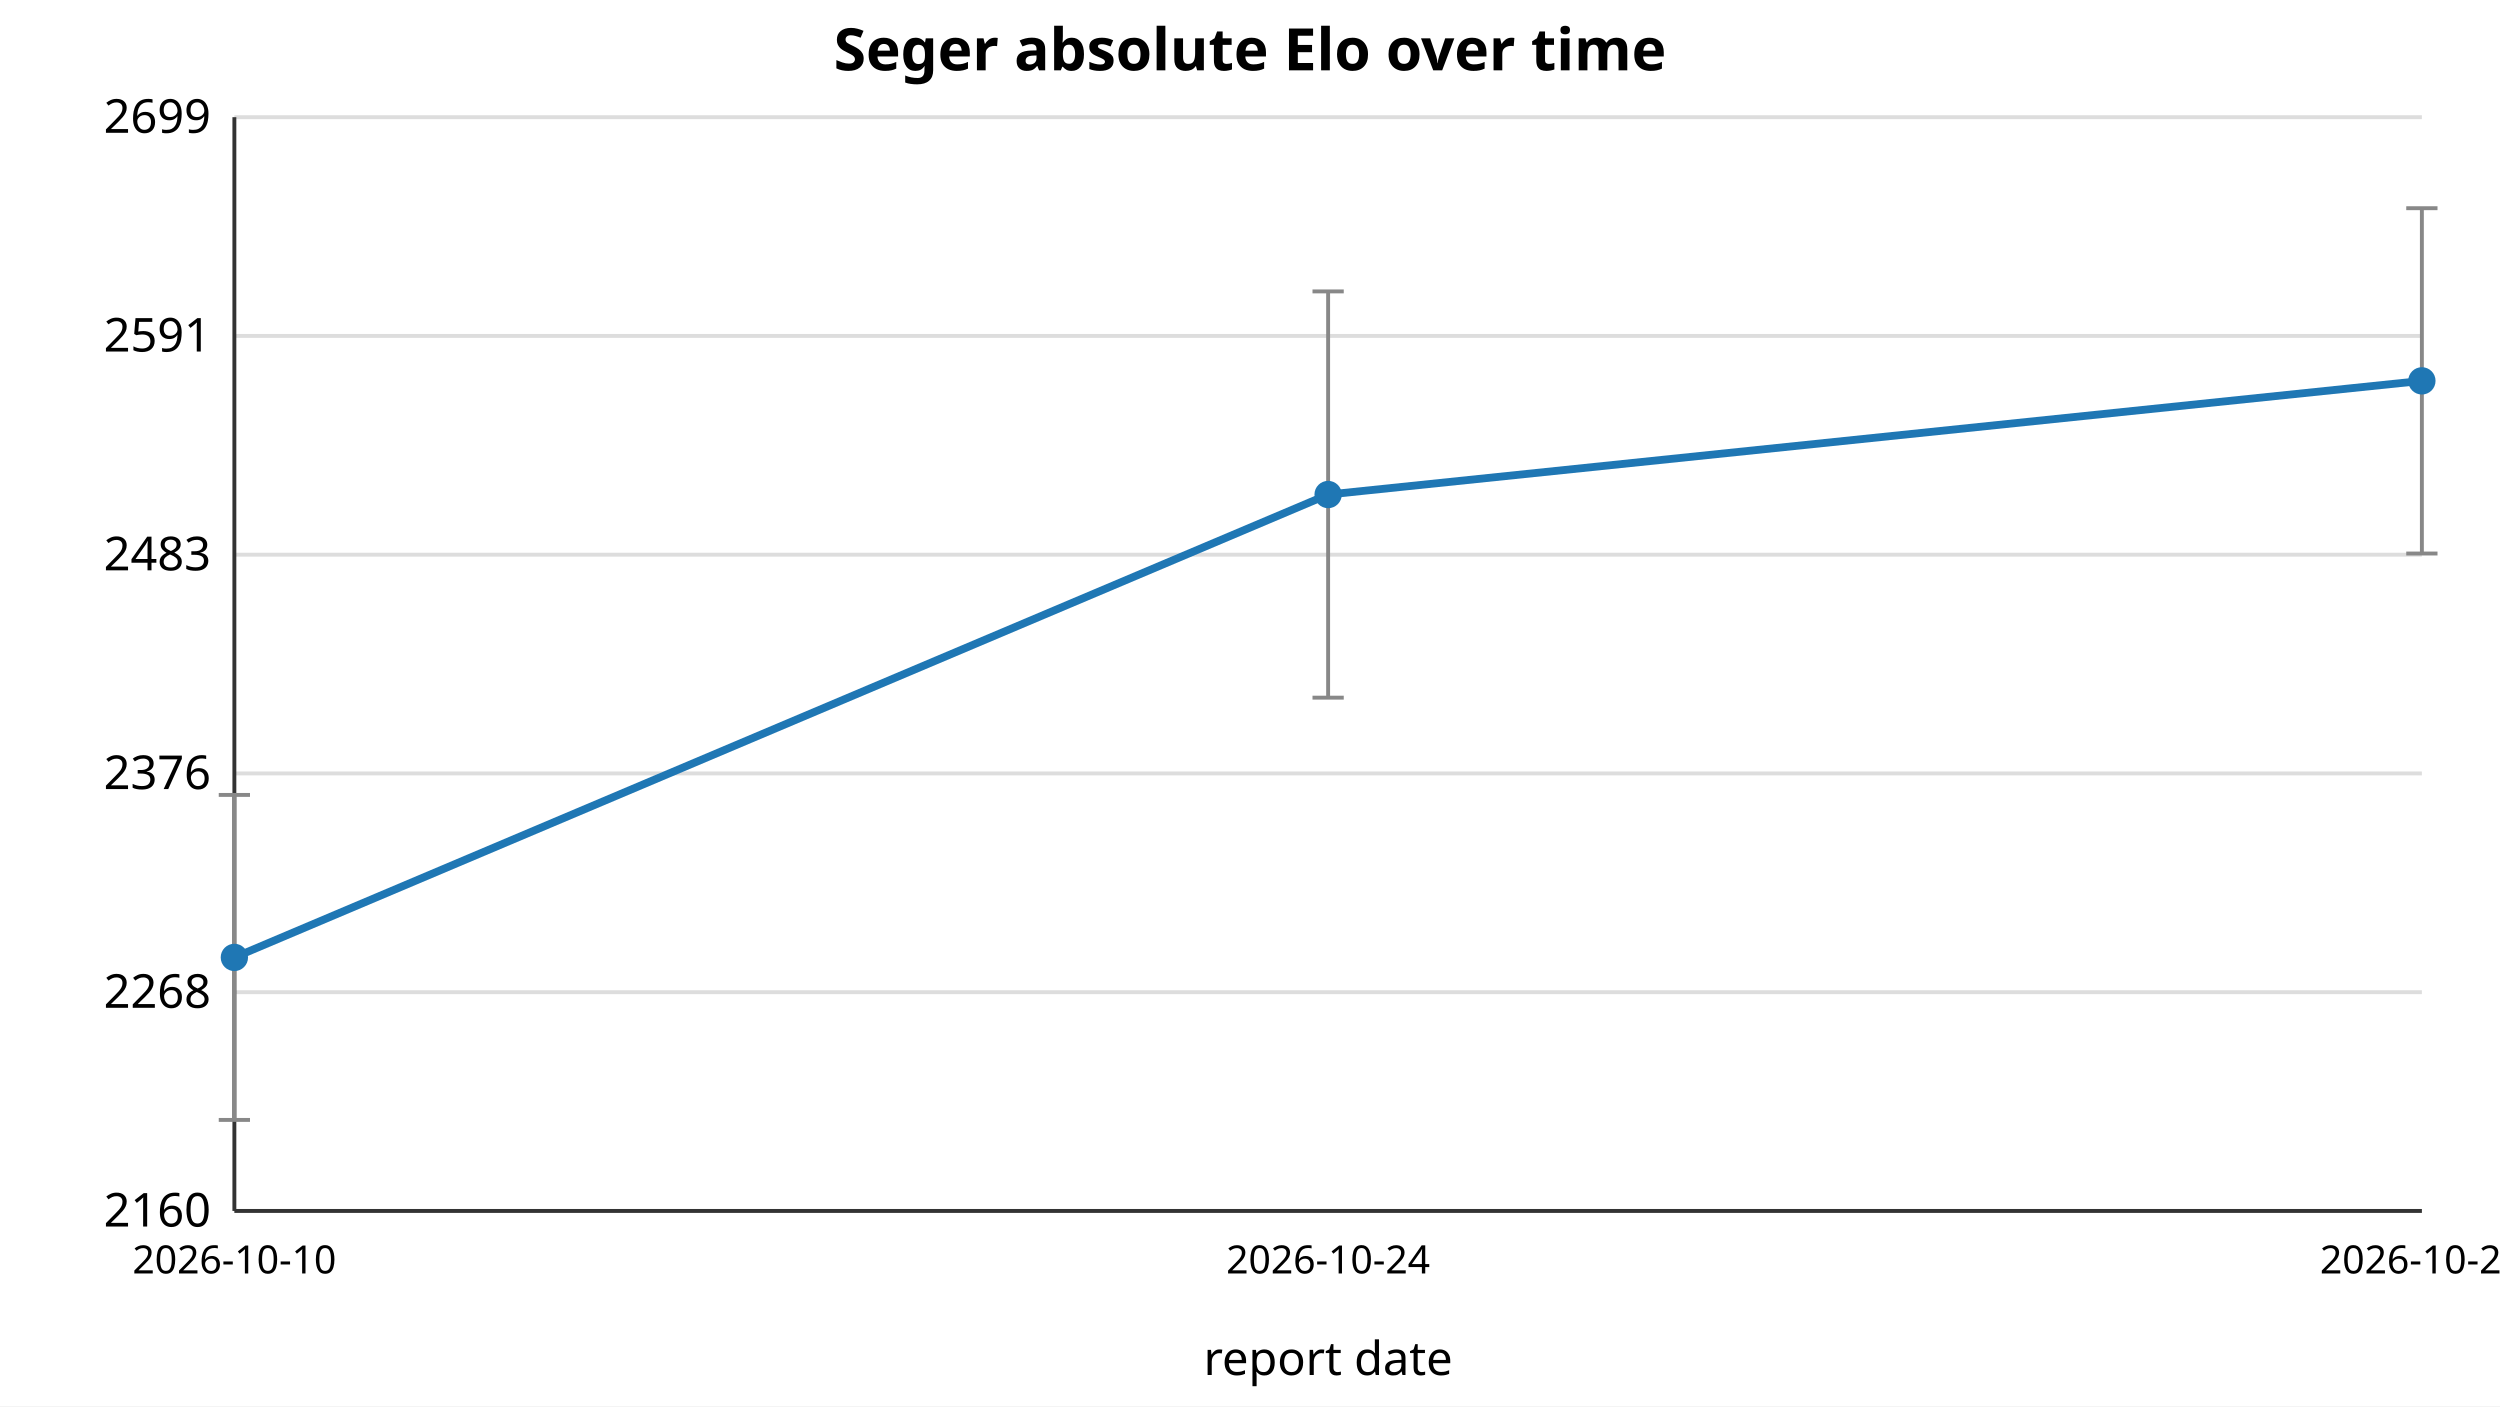
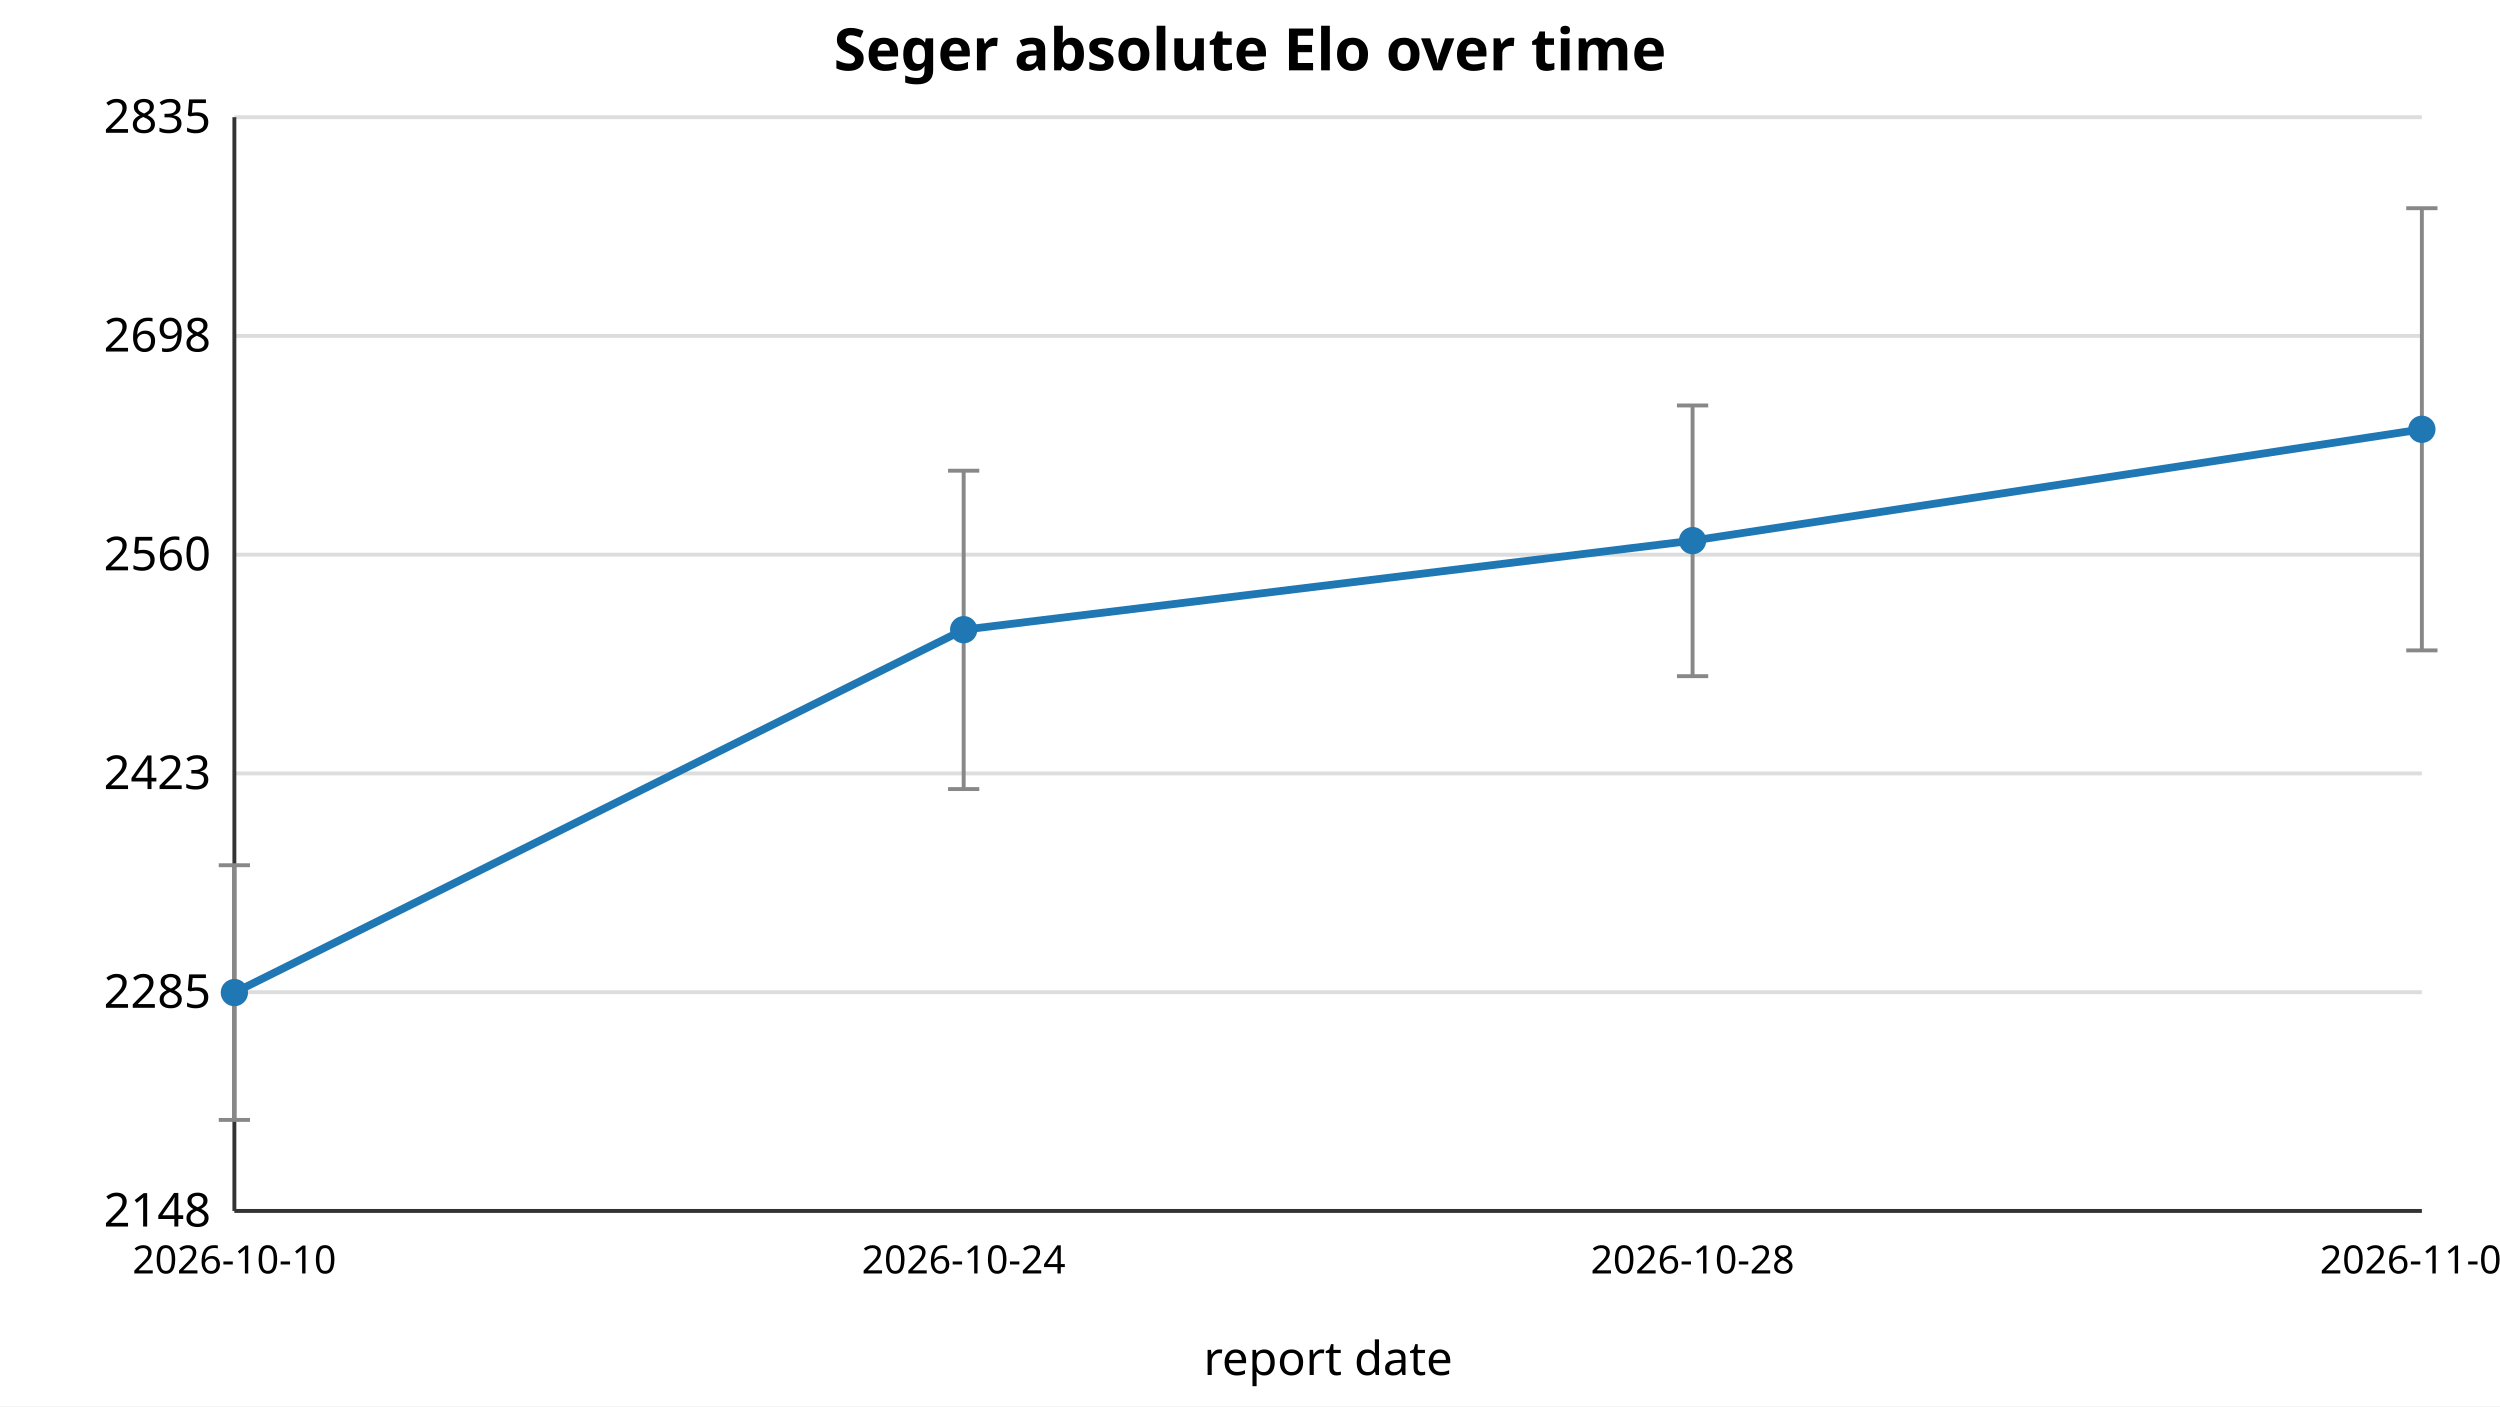
<svg xmlns="http://www.w3.org/2000/svg" width="640" height="360" viewBox="0 0 640 360" font-family="sans-serif" font-size="12">
  <rect width="640" height="360" fill="white" />
  <text x="320.0" y="18" text-anchor="middle" font-size="15" font-weight="bold">Seger absolute Elo over time</text>
  <line x1="60" y1="310.0" x2="620" y2="310.0" stroke="#ddd" stroke-width="1" />
-   <text x="54" y="314.0" text-anchor="end">2160</text>
+   <text x="54" y="314.0" text-anchor="end">2148</text>
  <line x1="60" y1="254.0" x2="620" y2="254.0" stroke="#ddd" stroke-width="1" />
-   <text x="54" y="258.0" text-anchor="end">2268</text>
+   <text x="54" y="258.0" text-anchor="end">2285</text>
  <line x1="60" y1="198.0" x2="620" y2="198.0" stroke="#ddd" stroke-width="1" />
-   <text x="54" y="202.0" text-anchor="end">2376</text>
+   <text x="54" y="202.0" text-anchor="end">2423</text>
  <line x1="60" y1="142.0" x2="620" y2="142.0" stroke="#ddd" stroke-width="1" />
-   <text x="54" y="146.0" text-anchor="end">2483</text>
+   <text x="54" y="146.0" text-anchor="end">2560</text>
  <line x1="60" y1="86.0" x2="620" y2="86.0" stroke="#ddd" stroke-width="1" />
-   <text x="54" y="90.0" text-anchor="end">2591</text>
+   <text x="54" y="90.0" text-anchor="end">2698</text>
  <line x1="60" y1="30.0" x2="620" y2="30.0" stroke="#ddd" stroke-width="1" />
-   <text x="54" y="34.0" text-anchor="end">2699</text>
+   <text x="54" y="34.0" text-anchor="end">2835</text>
  <line x1="60" y1="30" x2="60" y2="310" stroke="#333" />
  <line x1="60" y1="310" x2="620" y2="310" stroke="#333" />
  <text x="340.0" y="352" text-anchor="middle">report date</text>
-   <line x1="60.0" y1="286.7" x2="60.0" y2="203.5" stroke="#888" />
+   <line x1="60.0" y1="286.7" x2="60.0" y2="221.5" stroke="#888" />
  <line x1="56.0" y1="286.7" x2="64.0" y2="286.7" stroke="#888" />
-   <line x1="56.0" y1="203.5" x2="64.0" y2="203.5" stroke="#888" />
-   <line x1="340.0" y1="178.6" x2="340.0" y2="74.6" stroke="#888" />
-   <line x1="336.0" y1="178.6" x2="344.0" y2="178.6" stroke="#888" />
-   <line x1="336.0" y1="74.6" x2="344.0" y2="74.6" stroke="#888" />
-   <line x1="620.0" y1="141.7" x2="620.0" y2="53.3" stroke="#888" />
-   <line x1="616.0" y1="141.7" x2="624.0" y2="141.7" stroke="#888" />
+   <line x1="56.0" y1="221.5" x2="64.0" y2="221.5" stroke="#888" />
+   <line x1="246.7" y1="202.0" x2="246.7" y2="120.5" stroke="#888" />
+   <line x1="242.7" y1="202.0" x2="250.7" y2="202.0" stroke="#888" />
+   <line x1="242.7" y1="120.5" x2="250.7" y2="120.5" stroke="#888" />
+   <line x1="433.3" y1="173.1" x2="433.3" y2="103.8" stroke="#888" />
+   <line x1="429.3" y1="173.1" x2="437.3" y2="173.1" stroke="#888" />
+   <line x1="429.3" y1="103.8" x2="437.3" y2="103.8" stroke="#888" />
+   <line x1="620.0" y1="166.5" x2="620.0" y2="53.3" stroke="#888" />
+   <line x1="616.0" y1="166.5" x2="624.0" y2="166.5" stroke="#888" />
  <line x1="616.0" y1="53.3" x2="624.0" y2="53.3" stroke="#888" />
-   <polyline points="60.0,245.1 340.0,126.6 620.0,97.5" fill="none" stroke="#1f77b4" stroke-width="2" />
-   <circle cx="60.0" cy="245.1" r="3.5" fill="#1f77b4" />
+   <polyline points="60.0,254.1 246.7,161.2 433.3,138.4 620.0,109.9" fill="none" stroke="#1f77b4" stroke-width="2" />
+   <circle cx="60.0" cy="254.1" r="3.5" fill="#1f77b4" />
  <text x="60.0" y="326" text-anchor="middle" font-size="10">2026-10-10</text>
-   <circle cx="340.0" cy="126.6" r="3.5" fill="#1f77b4" />
-   <text x="340.0" y="326" text-anchor="middle" font-size="10">2026-10-24</text>
-   <circle cx="620.0" cy="97.5" r="3.5" fill="#1f77b4" />
-   <text x="620.0" y="326" text-anchor="middle" font-size="10">2026-10-28</text>
+   <circle cx="246.7" cy="161.2" r="3.5" fill="#1f77b4" />
+   <text x="246.7" y="326" text-anchor="middle" font-size="10">2026-10-24</text>
+   <circle cx="433.3" cy="138.4" r="3.5" fill="#1f77b4" />
+   <text x="433.3" y="326" text-anchor="middle" font-size="10">2026-10-28</text>
+   <circle cx="620.0" cy="109.9" r="3.5" fill="#1f77b4" />
+   <text x="620.0" y="326" text-anchor="middle" font-size="10">2026-11-01</text>
</svg>
